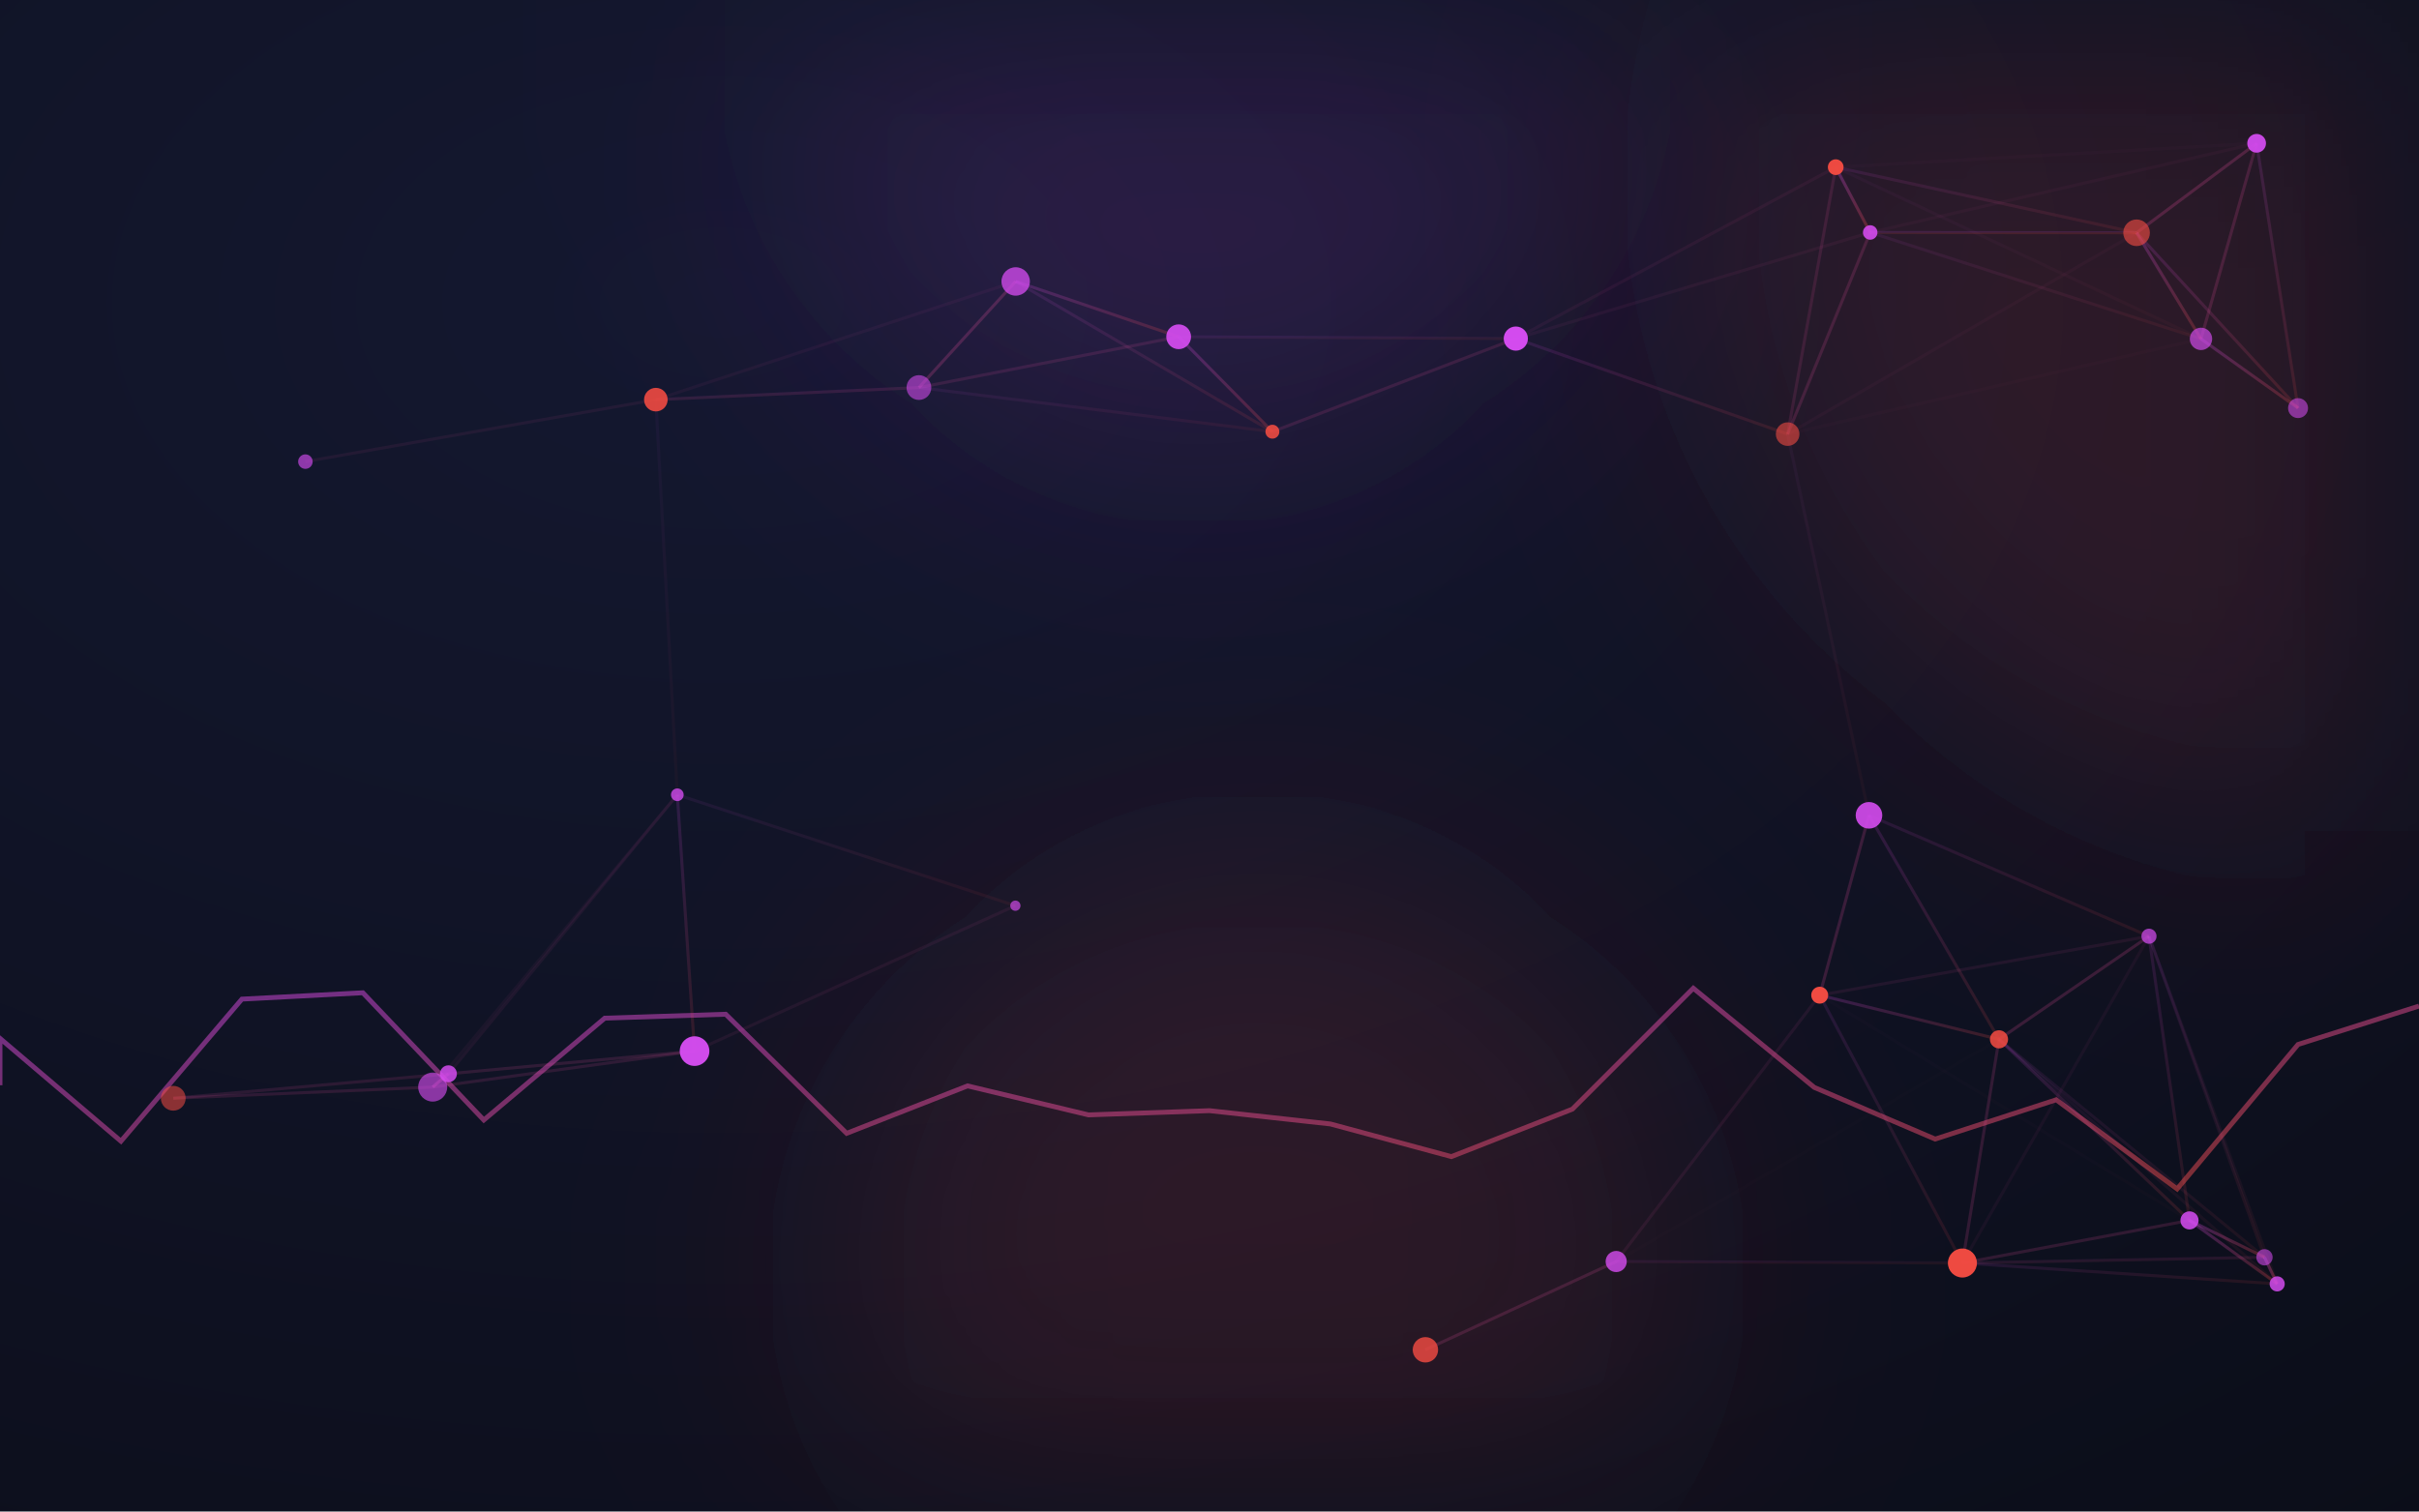
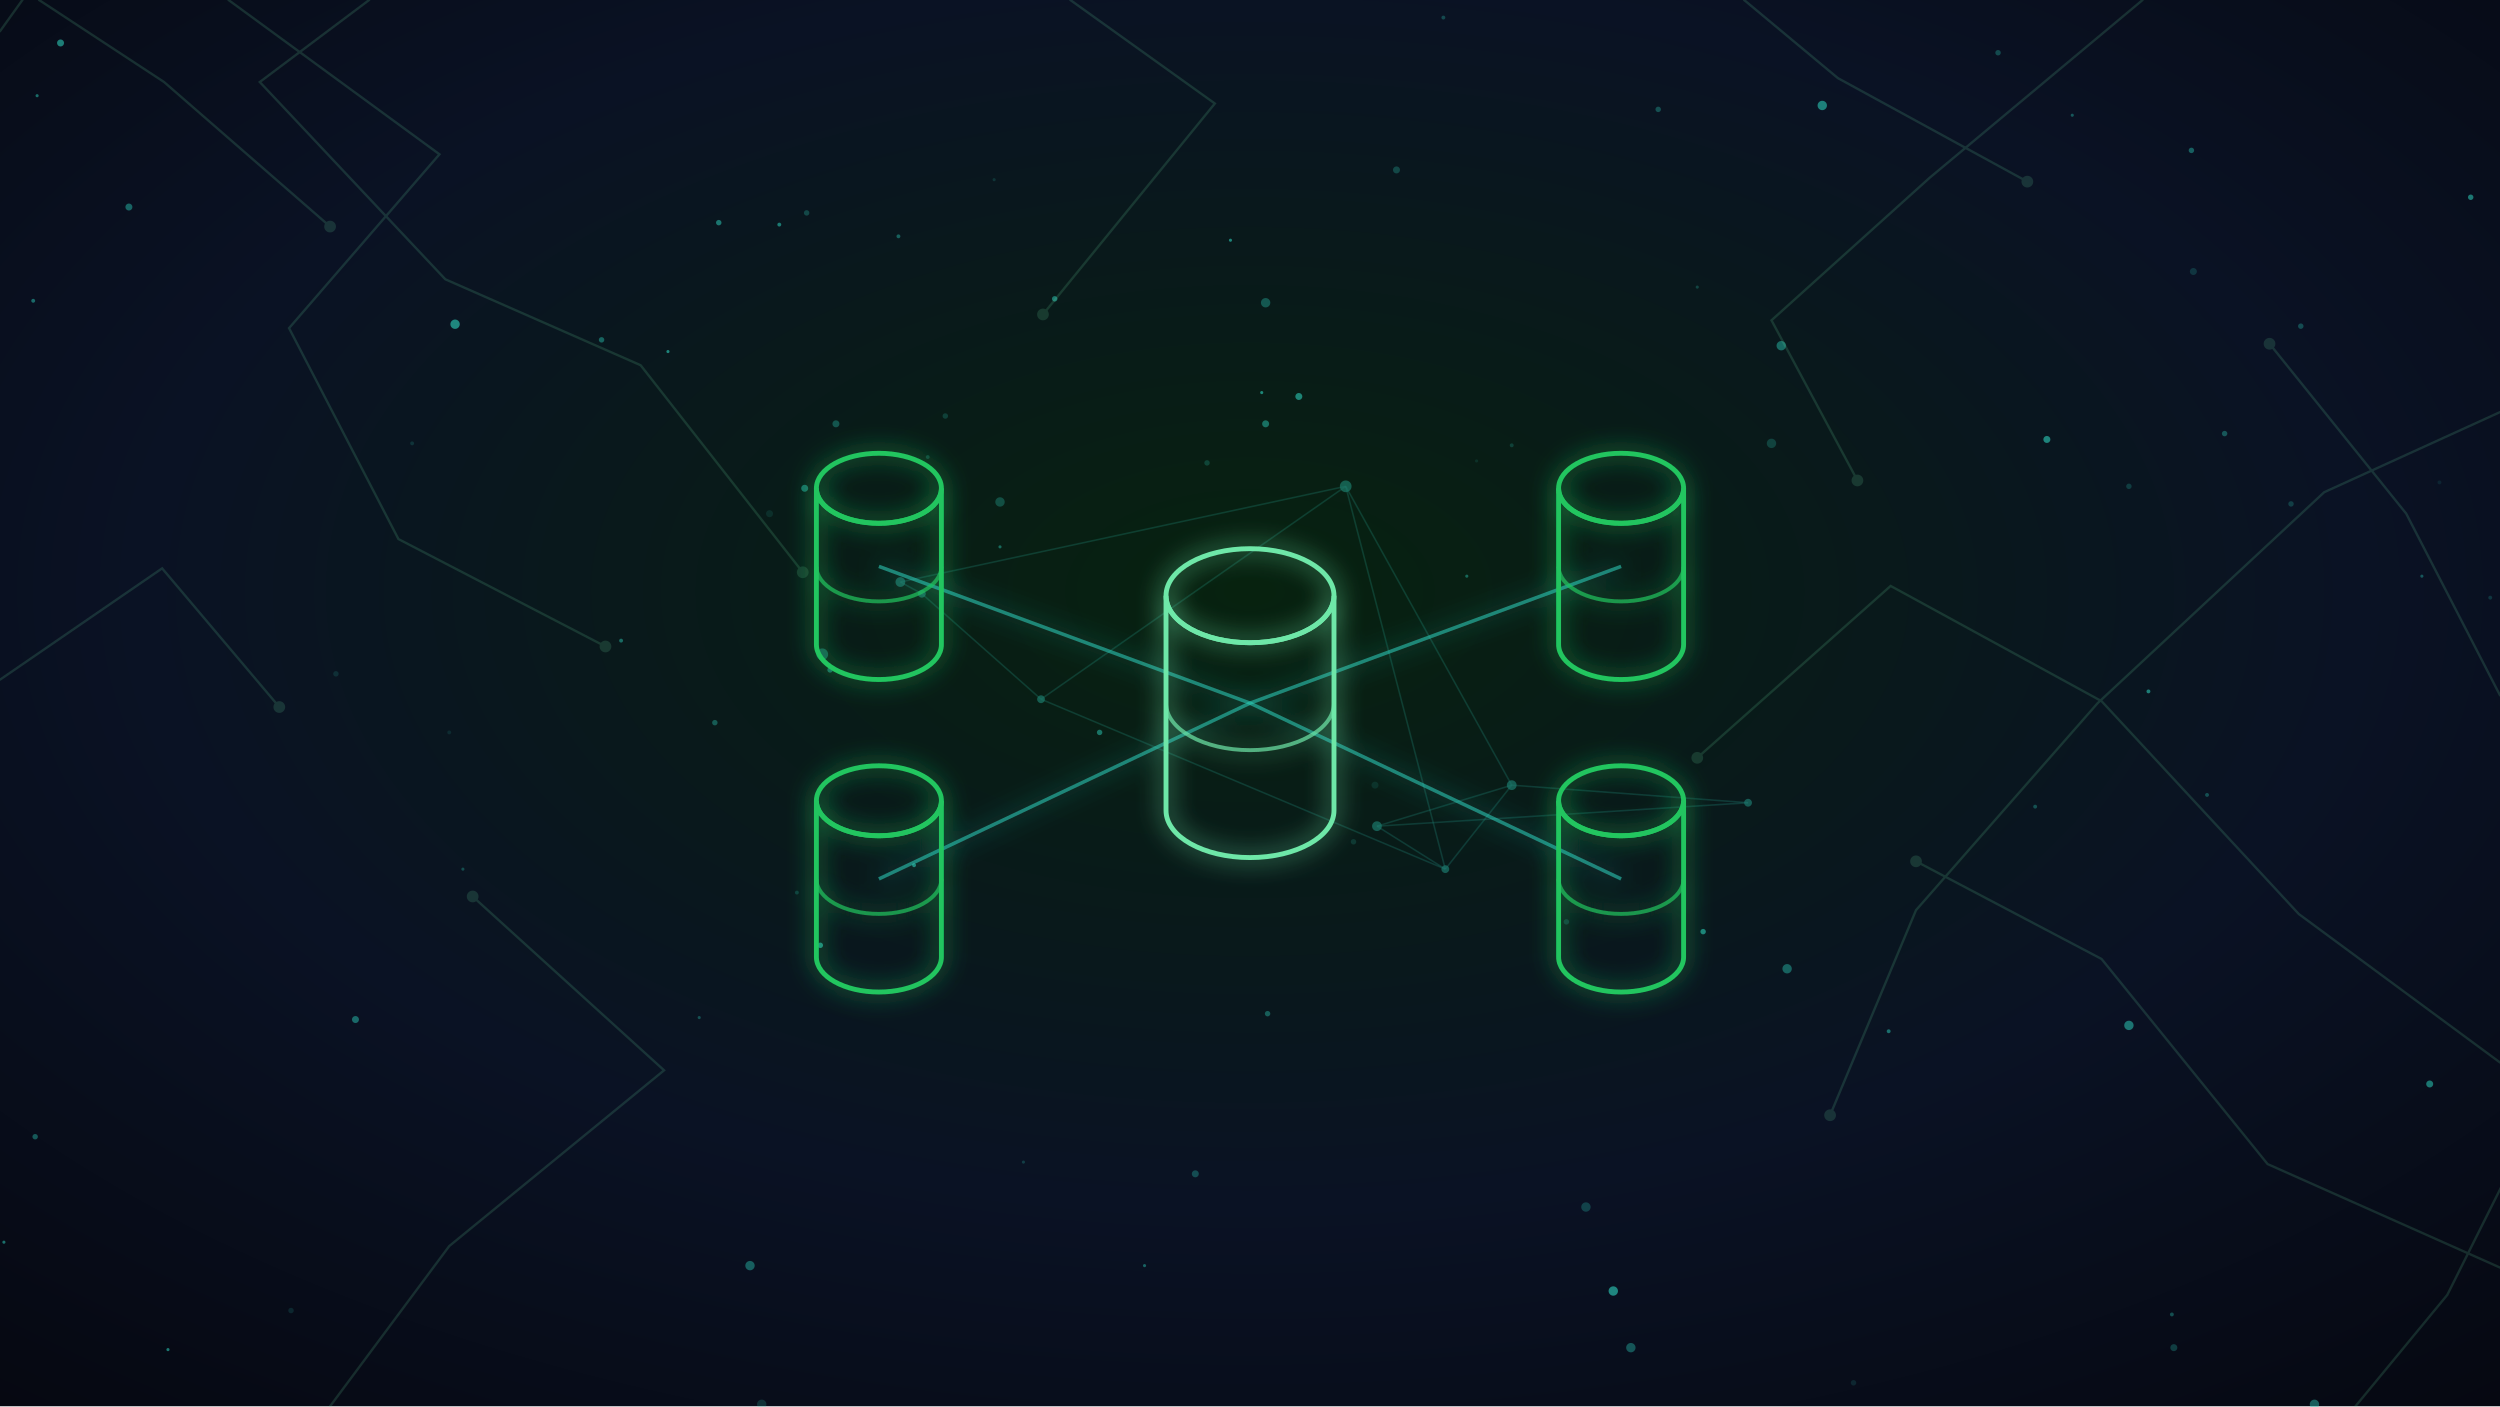
- <svg xmlns="http://www.w3.org/2000/svg" viewBox="0 0 800 500" role="img" aria-label="">
+ <svg xmlns="http://www.w3.org/2000/svg" viewBox="0 0 1280 720" width="1280" height="720">
  <defs>
-     <linearGradient id="lg" x1="0" y1="0" x2="1" y2="1">
-       <stop offset="0" stop-color="hsl(290 85% 62%)" />
-       <stop offset="1" stop-color="hsl(3 85% 60%)" />
+     <radialGradient id="bg" cx="50%" cy="42%" r="80%">
+       <stop offset="0%" stop-color="#07220f" />
+       <stop offset="55%" stop-color="#0a1224" />
+       <stop offset="100%" stop-color="#05070f" />
+     </radialGradient>
+     <linearGradient id="acc" x1="0" y1="0" x2="1" y2="1">
+       <stop offset="0%" stop-color="#6ee7a8" />
+       <stop offset="50%" stop-color="#2dd4bf" />
+       <stop offset="100%" stop-color="#22c55e" />
    </linearGradient>
-     <radialGradient id="bg" cx="0.3" cy="0.2" r="1.1">
-       <stop offset="0" stop-color="#141830" />
-       <stop offset="1" stop-color="#0b0d18" />
-     </radialGradient>
-     <filter id="blur" x="-60%" y="-60%" width="220%" height="220%">
-       <feGaussianBlur stdDeviation="46" />
+     <linearGradient id="accV" x1="0" y1="0" x2="0" y2="1">
+       <stop offset="0%" stop-color="#6ee7a8" />
+       <stop offset="100%" stop-color="#22c55e" />
+     </linearGradient>
+     <filter id="glow" x="-60%" y="-60%" width="220%" height="220%">
+       <feGaussianBlur stdDeviation="6" result="b" />
+       <feMerge>
+         <feMergeNode in="b" />
+         <feMergeNode in="SourceGraphic" />
+       </feMerge>
+     </filter>
+     <filter id="softglow" x="-80%" y="-80%" width="260%" height="260%">
+       <feGaussianBlur stdDeviation="14" result="b" />
+       <feMerge>
+         <feMergeNode in="b" />
+         <feMergeNode in="SourceGraphic" />
+       </feMerge>
    </filter>
  </defs>
-   <rect width="800" height="500" fill="url(#bg)" />
-   <circle cx="774" cy="60" r="215" fill="hsl(3 85% 60%)" fill-opacity="0.13" filter="url(#blur)" />
-   <circle cx="396" cy="17" r="137" fill="hsl(290 85% 62%)" fill-opacity="0.13" filter="url(#blur)" />
-   <circle cx="416" cy="422" r="140" fill="hsl(3 85% 60%)" fill-opacity="0.13" filter="url(#blur)" />
-   <path d="M 0 359 L 0 343.5 L 40 377.5 L 80 330.5 L 120 328.4 L 160 370.5 L 200 336.8 L 240 335.5 L 280 374.9 L 320 359.2 L 360 368.8 L 400 367.4 L 440 371.8 L 480 382.6 L 520 366.9 L 560 326.9 L 600 359.7 L 640 376.8 L 680 363.8 L 720 393.3 L 760 345.5 L 800 332.8" fill="none" stroke="url(#lg)" stroke-opacity="0.5" stroke-width="1.6" />
-   <line x1="471.4" y1="446.5" x2="534.5" y2="417.3" stroke="url(#lg)" stroke-opacity="0.182" stroke-width="1" />
-   <line x1="534.5" y1="417.3" x2="649.0" y2="417.8" stroke="url(#lg)" stroke-opacity="0.080" stroke-width="1" />
-   <line x1="534.5" y1="417.3" x2="661.1" y2="343.8" stroke="url(#lg)" stroke-opacity="0.008" stroke-width="1" />
-   <line x1="534.5" y1="417.3" x2="601.8" y2="329.2" stroke="url(#lg)" stroke-opacity="0.089" stroke-width="1" />
-   <line x1="335.9" y1="93.1" x2="389.8" y2="111.4" stroke="url(#lg)" stroke-opacity="0.211" stroke-width="1" />
-   <line x1="335.9" y1="93.1" x2="420.8" y2="142.8" stroke="url(#lg)" stroke-opacity="0.117" stroke-width="1" />
-   <line x1="335.9" y1="93.1" x2="303.9" y2="128.2" stroke="url(#lg)" stroke-opacity="0.232" stroke-width="1" />
-   <line x1="335.9" y1="93.1" x2="216.9" y2="132.2" stroke="url(#lg)" stroke-opacity="0.056" stroke-width="1" />
-   <line x1="649.0" y1="417.8" x2="748.9" y2="415.9" stroke="url(#lg)" stroke-opacity="0.114" stroke-width="1" />
-   <line x1="649.0" y1="417.8" x2="710.7" y2="309.7" stroke="url(#lg)" stroke-opacity="0.058" stroke-width="1" />
-   <line x1="649.0" y1="417.8" x2="661.1" y2="343.8" stroke="url(#lg)" stroke-opacity="0.170" stroke-width="1" />
-   <line x1="649.0" y1="417.8" x2="753.1" y2="424.7" stroke="url(#lg)" stroke-opacity="0.104" stroke-width="1" />
-   <line x1="649.0" y1="417.8" x2="601.8" y2="329.2" stroke="url(#lg)" stroke-opacity="0.113" stroke-width="1" />
-   <line x1="649.0" y1="417.8" x2="724.1" y2="403.7" stroke="url(#lg)" stroke-opacity="0.167" stroke-width="1" />
-   <line x1="389.8" y1="111.4" x2="420.8" y2="142.8" stroke="url(#lg)" stroke-opacity="0.240" stroke-width="1" />
-   <line x1="389.8" y1="111.4" x2="303.9" y2="128.2" stroke="url(#lg)" stroke-opacity="0.142" stroke-width="1" />
-   <line x1="389.8" y1="111.4" x2="501.3" y2="112.0" stroke="url(#lg)" stroke-opacity="0.087" stroke-width="1" />
-   <line x1="618.1" y1="269.7" x2="710.7" y2="309.7" stroke="url(#lg)" stroke-opacity="0.111" stroke-width="1" />
-   <line x1="618.1" y1="269.7" x2="661.1" y2="343.8" stroke="url(#lg)" stroke-opacity="0.146" stroke-width="1" />
-   <line x1="618.1" y1="269.7" x2="591.2" y2="143.6" stroke="url(#lg)" stroke-opacity="0.048" stroke-width="1" />
-   <line x1="618.1" y1="269.7" x2="601.8" y2="329.2" stroke="url(#lg)" stroke-opacity="0.200" stroke-width="1" />
-   <line x1="420.8" y1="142.8" x2="303.9" y2="128.2" stroke="url(#lg)" stroke-opacity="0.073" stroke-width="1" />
-   <line x1="420.8" y1="142.8" x2="501.3" y2="112.0" stroke="url(#lg)" stroke-opacity="0.145" stroke-width="1" />
-   <line x1="748.9" y1="415.9" x2="710.7" y2="309.7" stroke="url(#lg)" stroke-opacity="0.084" stroke-width="1" />
-   <line x1="748.9" y1="415.9" x2="661.1" y2="343.8" stroke="url(#lg)" stroke-opacity="0.082" stroke-width="1" />
-   <line x1="748.9" y1="415.9" x2="753.1" y2="424.7" stroke="url(#lg)" stroke-opacity="0.318" stroke-width="1" />
-   <line x1="748.9" y1="415.9" x2="724.1" y2="403.7" stroke="url(#lg)" stroke-opacity="0.277" stroke-width="1" />
-   <line x1="727.9" y1="112.1" x2="618.5" y2="76.9" stroke="url(#lg)" stroke-opacity="0.079" stroke-width="1" />
-   <line x1="727.9" y1="112.1" x2="746.3" y2="47.4" stroke="url(#lg)" stroke-opacity="0.187" stroke-width="1" />
-   <line x1="727.9" y1="112.1" x2="591.2" y2="143.6" stroke="url(#lg)" stroke-opacity="0.022" stroke-width="1" />
-   <line x1="727.9" y1="112.1" x2="607.1" y2="55.3" stroke="url(#lg)" stroke-opacity="0.037" stroke-width="1" />
-   <line x1="727.9" y1="112.1" x2="706.6" y2="77.0" stroke="url(#lg)" stroke-opacity="0.247" stroke-width="1" />
-   <line x1="727.9" y1="112.1" x2="760.0" y2="135.0" stroke="url(#lg)" stroke-opacity="0.251" stroke-width="1" />
-   <line x1="57.3" y1="363.3" x2="143.1" y2="359.6" stroke="url(#lg)" stroke-opacity="0.145" stroke-width="1" />
-   <line x1="57.3" y1="363.3" x2="148.3" y2="355.2" stroke="url(#lg)" stroke-opacity="0.133" stroke-width="1" />
-   <line x1="618.5" y1="76.9" x2="746.3" y2="47.4" stroke="url(#lg)" stroke-opacity="0.043" stroke-width="1" />
-   <line x1="618.5" y1="76.9" x2="591.2" y2="143.6" stroke="url(#lg)" stroke-opacity="0.177" stroke-width="1" />
-   <line x1="618.5" y1="76.9" x2="607.1" y2="55.3" stroke="url(#lg)" stroke-opacity="0.285" stroke-width="1" />
-   <line x1="618.5" y1="76.9" x2="706.6" y2="77.0" stroke="url(#lg)" stroke-opacity="0.140" stroke-width="1" />
-   <line x1="618.5" y1="76.9" x2="501.3" y2="112.0" stroke="url(#lg)" stroke-opacity="0.063" stroke-width="1" />
-   <line x1="710.7" y1="309.7" x2="661.1" y2="343.8" stroke="url(#lg)" stroke-opacity="0.204" stroke-width="1" />
-   <line x1="710.7" y1="309.7" x2="753.1" y2="424.7" stroke="url(#lg)" stroke-opacity="0.062" stroke-width="1" />
-   <line x1="710.7" y1="309.7" x2="601.8" y2="329.2" stroke="url(#lg)" stroke-opacity="0.089" stroke-width="1" />
-   <line x1="710.7" y1="309.7" x2="724.1" y2="403.7" stroke="url(#lg)" stroke-opacity="0.125" stroke-width="1" />
-   <line x1="661.1" y1="343.8" x2="753.1" y2="424.7" stroke="url(#lg)" stroke-opacity="0.062" stroke-width="1" />
-   <line x1="661.1" y1="343.8" x2="601.8" y2="329.2" stroke="url(#lg)" stroke-opacity="0.202" stroke-width="1" />
-   <line x1="661.1" y1="343.8" x2="724.1" y2="403.7" stroke="url(#lg)" stroke-opacity="0.143" stroke-width="1" />
-   <line x1="335.8" y1="299.6" x2="229.7" y2="347.7" stroke="url(#lg)" stroke-opacity="0.076" stroke-width="1" />
-   <line x1="335.8" y1="299.6" x2="224.0" y2="262.9" stroke="url(#lg)" stroke-opacity="0.073" stroke-width="1" />
-   <line x1="746.3" y1="47.4" x2="607.1" y2="55.3" stroke="url(#lg)" stroke-opacity="0.024" stroke-width="1" />
-   <line x1="746.3" y1="47.4" x2="706.6" y2="77.0" stroke="url(#lg)" stroke-opacity="0.228" stroke-width="1" />
-   <line x1="746.3" y1="47.4" x2="760.0" y2="135.0" stroke="url(#lg)" stroke-opacity="0.139" stroke-width="1" />
-   <line x1="591.2" y1="143.6" x2="607.1" y2="55.3" stroke="url(#lg)" stroke-opacity="0.137" stroke-width="1" />
-   <line x1="591.2" y1="143.6" x2="706.6" y2="77.0" stroke="url(#lg)" stroke-opacity="0.038" stroke-width="1" />
-   <line x1="591.2" y1="143.6" x2="501.3" y2="112.0" stroke="url(#lg)" stroke-opacity="0.124" stroke-width="1" />
-   <line x1="101.0" y1="152.7" x2="216.9" y2="132.2" stroke="url(#lg)" stroke-opacity="0.073" stroke-width="1" />
-   <line x1="143.1" y1="359.6" x2="229.7" y2="347.7" stroke="url(#lg)" stroke-opacity="0.142" stroke-width="1" />
-   <line x1="143.1" y1="359.6" x2="148.3" y2="355.2" stroke="url(#lg)" stroke-opacity="0.324" stroke-width="1" />
-   <line x1="143.1" y1="359.6" x2="224.0" y2="262.9" stroke="url(#lg)" stroke-opacity="0.054" stroke-width="1" />
-   <line x1="607.1" y1="55.3" x2="706.6" y2="77.0" stroke="url(#lg)" stroke-opacity="0.109" stroke-width="1" />
-   <line x1="607.1" y1="55.3" x2="501.3" y2="112.0" stroke="url(#lg)" stroke-opacity="0.068" stroke-width="1" />
-   <line x1="229.7" y1="347.7" x2="148.3" y2="355.2" stroke="url(#lg)" stroke-opacity="0.155" stroke-width="1" />
-   <line x1="229.7" y1="347.7" x2="224.0" y2="262.9" stroke="url(#lg)" stroke-opacity="0.148" stroke-width="1" />
-   <line x1="148.3" y1="355.2" x2="224.0" y2="262.9" stroke="url(#lg)" stroke-opacity="0.070" stroke-width="1" />
-   <line x1="706.6" y1="77.0" x2="760.0" y2="135.0" stroke="url(#lg)" stroke-opacity="0.161" stroke-width="1" />
-   <line x1="753.1" y1="424.7" x2="724.1" y2="403.7" stroke="url(#lg)" stroke-opacity="0.259" stroke-width="1" />
-   <line x1="224.0" y1="262.9" x2="216.9" y2="132.2" stroke="url(#lg)" stroke-opacity="0.043" stroke-width="1" />
-   <line x1="601.8" y1="329.2" x2="724.1" y2="403.7" stroke="url(#lg)" stroke-opacity="0.015" stroke-width="1" />
-   <line x1="303.9" y1="128.2" x2="216.9" y2="132.2" stroke="url(#lg)" stroke-opacity="0.143" stroke-width="1" />
-   <circle cx="471.4" cy="446.5" r="4.2" fill="hsl(3 85% 60%)" fill-opacity="0.82" />
-   <circle cx="534.5" cy="417.3" r="3.5" fill="hsl(290 85% 62%)" fill-opacity="0.80" />
-   <circle cx="335.9" cy="93.1" r="4.7" fill="hsl(290 85% 62%)" fill-opacity="0.76" />
-   <circle cx="649.0" cy="417.8" r="4.8" fill="hsl(3 85% 60%)" fill-opacity="0.99" />
-   <circle cx="389.8" cy="111.4" r="4.1" fill="hsl(290 85% 62%)" fill-opacity="0.92" />
-   <circle cx="618.1" cy="269.7" r="4.4" fill="hsl(290 85% 62%)" fill-opacity="0.90" />
-   <circle cx="420.8" cy="142.8" r="2.3" fill="hsl(3 85% 60%)" fill-opacity="0.89" />
-   <circle cx="748.9" cy="415.9" r="2.7" fill="hsl(290 85% 62%)" fill-opacity="0.57" />
-   <circle cx="727.9" cy="112.1" r="3.7" fill="hsl(290 85% 62%)" fill-opacity="0.66" />
-   <circle cx="57.3" cy="363.3" r="4.1" fill="hsl(3 85% 60%)" fill-opacity="0.55" />
-   <circle cx="618.5" cy="76.9" r="2.4" fill="hsl(290 85% 62%)" fill-opacity="0.89" />
-   <circle cx="710.7" cy="309.7" r="2.5" fill="hsl(290 85% 62%)" fill-opacity="0.71" />
-   <circle cx="661.1" cy="343.8" r="3.0" fill="hsl(3 85% 60%)" fill-opacity="0.87" />
-   <circle cx="335.8" cy="299.6" r="1.7" fill="hsl(290 85% 62%)" fill-opacity="0.66" />
-   <circle cx="746.3" cy="47.4" r="3.1" fill="hsl(290 85% 62%)" fill-opacity="0.93" />
-   <circle cx="591.2" cy="143.6" r="3.9" fill="hsl(3 85% 60%)" fill-opacity="0.59" />
-   <circle cx="101.0" cy="152.7" r="2.4" fill="hsl(290 85% 62%)" fill-opacity="0.64" />
-   <circle cx="143.1" cy="359.6" r="4.8" fill="hsl(290 85% 62%)" fill-opacity="0.62" />
-   <circle cx="607.1" cy="55.3" r="2.6" fill="hsl(3 85% 60%)" fill-opacity="0.98" />
-   <circle cx="229.7" cy="347.7" r="4.9" fill="hsl(290 85% 62%)" fill-opacity="0.97" />
-   <circle cx="148.3" cy="355.2" r="2.8" fill="hsl(290 85% 62%)" fill-opacity="0.84" />
-   <circle cx="706.6" cy="77.0" r="4.4" fill="hsl(3 85% 60%)" fill-opacity="0.62" />
-   <circle cx="753.1" cy="424.7" r="2.5" fill="hsl(290 85% 62%)" fill-opacity="0.84" />
-   <circle cx="224.0" cy="262.9" r="2.1" fill="hsl(290 85% 62%)" fill-opacity="0.79" />
-   <circle cx="601.8" cy="329.2" r="2.8" fill="hsl(3 85% 60%)" fill-opacity="1.00" />
-   <circle cx="724.1" cy="403.7" r="3.0" fill="hsl(290 85% 62%)" fill-opacity="0.86" />
-   <circle cx="303.9" cy="128.2" r="4.1" fill="hsl(290 85% 62%)" fill-opacity="0.57" />
-   <circle cx="216.9" cy="132.2" r="3.9" fill="hsl(3 85% 60%)" fill-opacity="0.90" />
-   <circle cx="501.3" cy="112.0" r="4.0" fill="hsl(290 85% 62%)" fill-opacity="0.99" />
-   <circle cx="760.0" cy="135.0" r="3.3" fill="hsl(290 85% 62%)" fill-opacity="0.56" />
+   <rect width="1280" height="720" fill="url(#bg)" />
+   <g fill="#2dd4bf">
+     <circle cx="1122" cy="77" r="1.4" opacity="0.4" />
+     <circle cx="1240" cy="295" r="0.8" opacity="0.36" />
+     <circle cx="704" cy="402" r="1.8" opacity="0.11" />
+     <circle cx="66" cy="106" r="1.8" opacity="0.43" />
+     <circle cx="715" cy="87" r="1.8" opacity="0.26" />
+     <circle cx="1244" cy="555" r="1.8" opacity="0.52" />
+     <circle cx="408" cy="457" r="1" opacity="0.21" />
+     <circle cx="835" cy="690" r="2.4" opacity="0.36" />
+     <circle cx="1113" cy="690" r="1.8" opacity="0.25" />
+     <circle cx="1048" cy="225" r="1.8" opacity="0.58" />
+     <circle cx="967" cy="528" r="1" opacity="0.48" />
+     <circle cx="612" cy="601" r="1.8" opacity="0.3" />
+     <circle cx="1265" cy="101" r="1.4" opacity="0.53" />
+     <circle cx="540" cy="153" r="1.4" opacity="0.5" />
+     <circle cx="1130" cy="407" r="1" opacity="0.31" />
+     <circle cx="872" cy="477" r="1.4" opacity="0.57" />
+     <circle cx="318" cy="328" r="1" opacity="0.44" />
+     <circle cx="31" cy="22" r="1.8" opacity="0.56" />
+     <circle cx="1123" cy="139" r="1.8" opacity="0.18" />
+     <circle cx="19" cy="49" r="0.8" opacity="0.48" />
+     <circle cx="630" cy="123" r="0.8" opacity="0.57" />
+     <circle cx="1061" cy="59" r="0.8" opacity="0.36" />
+     <circle cx="17" cy="154" r="1" opacity="0.46" />
+     <circle cx="756" cy="236" r="0.8" opacity="0.11" />
+     <circle cx="394" cy="263" r="1.8" opacity="0.11" />
+     <circle cx="399" cy="115" r="1" opacity="0.52" />
+     <circle cx="774" cy="228" r="1" opacity="0.2" />
+     <circle cx="1090" cy="249" r="1.4" opacity="0.21" />
+     <circle cx="2" cy="636" r="0.8" opacity="0.5" />
+     <circle cx="1173" cy="258" r="1.4" opacity="0.22" />
+     <circle cx="849" cy="56" r="1.4" opacity="0.31" />
+     <circle cx="1178" cy="167" r="1.4" opacity="0.3" />
+     <circle cx="237" cy="445" r="0.8" opacity="0.29" />
+     <circle cx="1023" cy="27" r="1.4" opacity="0.29" />
+     <circle cx="308" cy="174" r="1.4" opacity="0.41" />
+     <circle cx="826" cy="661" r="2.4" opacity="0.6" />
+     <circle cx="665" cy="203" r="1.8" opacity="0.56" />
+     <circle cx="907" cy="227" r="2.4" opacity="0.22" />
+     <circle cx="912" cy="177" r="2.4" opacity="0.43" />
+     <circle cx="342" cy="180" r="0.8" opacity="0.58" />
+     <circle cx="933" cy="54" r="2.4" opacity="0.56" />
+     <circle cx="949" cy="708" r="1.4" opacity="0.13" />
+     <circle cx="618" cy="237" r="1.4" opacity="0.21" />
+     <circle cx="390" cy="719" r="2.4" opacity="0.18" />
+     <circle cx="413" cy="109" r="1.4" opacity="0.26" />
+     <circle cx="739" cy="9" r="1" opacity="0.28" />
+     <circle cx="468" cy="443" r="1" opacity="0.57" />
+     <circle cx="512" cy="257" r="2.4" opacity="0.27" />
+     <circle cx="802" cy="472" r="1.4" opacity="0.2" />
+     <circle cx="233" cy="166" r="2.4" opacity="0.59" />
+     <circle cx="149" cy="671" r="1.4" opacity="0.14" />
+     <circle cx="211" cy="227" r="1" opacity="0.16" />
+     <circle cx="563" cy="375" r="1.4" opacity="0.47" />
+     <circle cx="586" cy="648" r="0.8" opacity="0.42" />
+     <circle cx="693" cy="431" r="1.4" opacity="0.16" />
+     <circle cx="751" cy="295" r="0.8" opacity="0.41" />
+     <circle cx="1100" cy="354" r="1" opacity="0.55" />
+     <circle cx="358" cy="521" r="0.8" opacity="0.32" />
+     <circle cx="648" cy="217" r="1.8" opacity="0.45" />
+     <circle cx="428" cy="217" r="1.8" opacity="0.32" />
+     <circle cx="1090" cy="525" r="2.4" opacity="0.51" />
+     <circle cx="412" cy="250" r="1.8" opacity="0.46" />
+     <circle cx="649" cy="519" r="1.4" opacity="0.37" />
+     <circle cx="1139" cy="222" r="1.4" opacity="0.35" />
+     <circle cx="475" cy="234" r="1" opacity="0.22" />
+     <circle cx="420" cy="484" r="1.4" opacity="0.6" />
+     <circle cx="86" cy="691" r="0.8" opacity="0.55" />
+     <circle cx="869" cy="147" r="0.8" opacity="0.24" />
+     <circle cx="1185" cy="719" r="2.4" opacity="0.42" />
+     <circle cx="812" cy="618" r="2.4" opacity="0.25" />
+     <circle cx="509" cy="92" r="0.8" opacity="0.16" />
+     <circle cx="1275" cy="306" r="1" opacity="0.19" />
+     <circle cx="648" cy="155" r="2.4" opacity="0.33" />
+     <circle cx="230" cy="375" r="1" opacity="0.11" />
+     <circle cx="1042" cy="413" r="1" opacity="0.31" />
+     <circle cx="182" cy="522" r="1.8" opacity="0.45" />
+     <circle cx="384" cy="648" r="2.4" opacity="0.4" />
+     <circle cx="646" cy="201" r="0.8" opacity="0.58" />
+     <circle cx="512" cy="280" r="0.8" opacity="0.42" />
+     <circle cx="172" cy="345" r="1.4" opacity="0.14" />
+     <circle cx="18" cy="582" r="1.4" opacity="0.38" />
+     <circle cx="1112" cy="673" r="1" opacity="0.33" />
+     <circle cx="425" cy="343" r="1.4" opacity="0.44" />
+     <circle cx="484" cy="213" r="1.4" opacity="0.2" />
+     <circle cx="1249" cy="247" r="1" opacity="0.1" />
+     <circle cx="366" cy="370" r="1.4" opacity="0.35" />
+     <circle cx="524" cy="595" r="0.8" opacity="0.22" />
+     <circle cx="915" cy="496" r="2.4" opacity="0.4" />
+     <circle cx="368" cy="114" r="1.4" opacity="0.5" />
+     <circle cx="460" cy="121" r="1" opacity="0.39" />
+   </g>
+   <g stroke="#6ee7a8" stroke-width="1.2" fill="none" opacity="0.16" stroke-linecap="round">
+     <path d="M 548 0 L 622 53 L 534 161" />
+     <circle cx="534" cy="161" r="3" fill="#6ee7a8" stroke="none" />
+     <path d="M 0 348 L 83 291 L 143 362" />
+     <circle cx="143" cy="362" r="3" fill="#6ee7a8" stroke="none" />
+     <path d="M 893 0 L 941 40 L 1038 93" />
+     <circle cx="1038" cy="93" r="3" fill="#6ee7a8" stroke="none" />
+     <path d="M 189 0 L 133 42 L 228 143 L 328 187 L 411 293" />
+     <circle cx="411" cy="293" r="3" fill="#6ee7a8" stroke="none" />
+     <path d="M 1280 211 L 1190 252 L 1074 360 L 981 466 L 937 571" />
+     <circle cx="937" cy="571" r="3" fill="#6ee7a8" stroke="none" />
+     <path d="M 169 720 L 230 638 L 340 548 L 242 459" />
+     <circle cx="242" cy="459" r="3" fill="#6ee7a8" stroke="none" />
+     <path d="M 0 16 L 86 -104 L 155 -189" />
+     <circle cx="155" cy="-189" r="3" fill="#6ee7a8" stroke="none" />
+     <path d="M 1280 544 L 1177 468 L 1076 359 L 968 300 L 869 388" />
+     <circle cx="869" cy="388" r="3" fill="#6ee7a8" stroke="none" />
+     <path d="M 20 0 L 84 42 L 169 116" />
+     <circle cx="169" cy="116" r="3" fill="#6ee7a8" stroke="none" />
+     <path d="M 1280 649 L 1161 596 L 1076 491 L 981 441" />
+     <circle cx="981" cy="441" r="3" fill="#6ee7a8" stroke="none" />
+     <path d="M 1097 0 L 988 91 L 907 164 L 951 246" />
+     <circle cx="951" cy="246" r="3" fill="#6ee7a8" stroke="none" />
+     <path d="M 1280 356 L 1232 263 L 1162 176" />
+     <circle cx="1162" cy="176" r="3" fill="#6ee7a8" stroke="none" />
+     <path d="M 117 0 L 225 79 L 148 168 L 204 276 L 310 331" />
+     <circle cx="310" cy="331" r="3" fill="#6ee7a8" stroke="none" />
+     <path d="M 1206 720 L 1253 663 L 1295 579 L 1392 501" />
+     <circle cx="1392" cy="501" r="3" fill="#6ee7a8" stroke="none" />
+   </g>
+   <g opacity="0.5">
+     <line x1="472.0" y1="304.0" x2="533.0" y2="358.0" stroke="#2dd4bf" stroke-width="0.8" opacity="0.35" />
+     <line x1="472.0" y1="304.0" x2="461.0" y2="298.0" stroke="#2dd4bf" stroke-width="0.8" opacity="0.35" />
+     <line x1="533.0" y1="358.0" x2="689.0" y2="249.0" stroke="#2dd4bf" stroke-width="0.8" opacity="0.35" />
+     <line x1="533.0" y1="358.0" x2="740.0" y2="445.0" stroke="#2dd4bf" stroke-width="0.8" opacity="0.35" />
+     <line x1="461.0" y1="298.0" x2="689.0" y2="249.0" stroke="#2dd4bf" stroke-width="0.8" opacity="0.35" />
+     <line x1="689.0" y1="249.0" x2="740.0" y2="445.0" stroke="#2dd4bf" stroke-width="0.8" opacity="0.35" />
+     <line x1="689.0" y1="249.0" x2="774.0" y2="402.0" stroke="#2dd4bf" stroke-width="0.8" opacity="0.35" />
+     <line x1="740.0" y1="445.0" x2="774.0" y2="402.0" stroke="#2dd4bf" stroke-width="0.8" opacity="0.35" />
+     <line x1="740.0" y1="445.0" x2="705.0" y2="423.0" stroke="#2dd4bf" stroke-width="0.8" opacity="0.35" />
+     <line x1="774.0" y1="402.0" x2="895.0" y2="411.0" stroke="#2dd4bf" stroke-width="0.8" opacity="0.35" />
+     <line x1="774.0" y1="402.0" x2="705.0" y2="423.0" stroke="#2dd4bf" stroke-width="0.8" opacity="0.35" />
+     <line x1="895.0" y1="411.0" x2="705.0" y2="423.0" stroke="#2dd4bf" stroke-width="0.8" opacity="0.35" />
+     <circle cx="472.0" cy="304.0" r="2" fill="#2dd4bf" opacity="0.7" />
+     <circle cx="533.0" cy="358.0" r="2" fill="#2dd4bf" opacity="0.7" />
+     <circle cx="461.0" cy="298.0" r="2.5" fill="#2dd4bf" opacity="0.7" />
+     <circle cx="689.0" cy="249.0" r="3" fill="#2dd4bf" opacity="0.7" />
+     <circle cx="740.0" cy="445.0" r="2" fill="#2dd4bf" opacity="0.7" />
+     <circle cx="774.0" cy="402.0" r="2.5" fill="#2dd4bf" opacity="0.7" />
+     <circle cx="895.0" cy="411.0" r="2" fill="#2dd4bf" opacity="0.7" />
+     <circle cx="705.0" cy="423.0" r="2.5" fill="#2dd4bf" opacity="0.7" />
+     <circle cx="421.0" cy="335.0" r="3" fill="#2dd4bf" opacity="0.7" />
+   </g>
+   <g filter="url(#glow)">
+     <line x1="640.0" y1="360.0" x2="450.0" y2="290.0" stroke="#2dd4bf" stroke-width="1.8" opacity="0.55" />
+     <line x1="640.0" y1="360.0" x2="830.0" y2="290.0" stroke="#2dd4bf" stroke-width="1.8" opacity="0.55" />
+     <line x1="640.0" y1="360.0" x2="450.0" y2="450.0" stroke="#2dd4bf" stroke-width="1.8" opacity="0.55" />
+     <line x1="640.0" y1="360.0" x2="830.0" y2="450.0" stroke="#2dd4bf" stroke-width="1.8" opacity="0.55" />
+     <path d="M 597.0 305.0 A 43.0 24.08 0 0 0 683.0 305.0 L 683.0 415.0 A 43.0 24.08 0 0 1 597.0 415.0 Z" fill="none" stroke="#6ee7a8" stroke-width="2.5" />
+     <ellipse cx="640.0" cy="305.0" rx="43.0" ry="24.08" fill="none" stroke="#6ee7a8" stroke-width="2.5" />
+     <path d="M 597.0 360.0 A 43.0 24.08 0 0 0 683.0 360.0" fill="none" stroke="#6ee7a8" stroke-width="2" opacity="0.7" />
+     <path d="M 418.0 250.0 A 32.0 17.92 0 0 0 482.0 250.0 L 482.0 330.0 A 32.0 17.92 0 0 1 418.0 330.0 Z" fill="none" stroke="#22c55e" stroke-width="2.5" />
+     <ellipse cx="450.0" cy="250.0" rx="32.0" ry="17.92" fill="none" stroke="#22c55e" stroke-width="2.5" />
+     <path d="M 418.0 290.0 A 32.0 17.92 0 0 0 482.0 290.0" fill="none" stroke="#22c55e" stroke-width="2" opacity="0.7" />
+     <path d="M 798.0 250.0 A 32.0 17.92 0 0 0 862.0 250.0 L 862.0 330.0 A 32.0 17.92 0 0 1 798.0 330.0 Z" fill="none" stroke="#22c55e" stroke-width="2.5" />
+     <ellipse cx="830.0" cy="250.0" rx="32.0" ry="17.92" fill="none" stroke="#22c55e" stroke-width="2.5" />
+     <path d="M 798.0 290.0 A 32.0 17.92 0 0 0 862.0 290.0" fill="none" stroke="#22c55e" stroke-width="2" opacity="0.7" />
+     <path d="M 418.0 410.0 A 32.0 17.92 0 0 0 482.0 410.0 L 482.0 490.0 A 32.0 17.92 0 0 1 418.0 490.0 Z" fill="none" stroke="#22c55e" stroke-width="2.5" />
+     <ellipse cx="450.0" cy="410.0" rx="32.0" ry="17.92" fill="none" stroke="#22c55e" stroke-width="2.5" />
+     <path d="M 418.0 450.0 A 32.0 17.92 0 0 0 482.0 450.0" fill="none" stroke="#22c55e" stroke-width="2" opacity="0.7" />
+     <path d="M 798.0 410.0 A 32.0 17.92 0 0 0 862.0 410.0 L 862.0 490.0 A 32.0 17.92 0 0 1 798.0 490.0 Z" fill="none" stroke="#22c55e" stroke-width="2.5" />
+     <ellipse cx="830.0" cy="410.0" rx="32.0" ry="17.92" fill="none" stroke="#22c55e" stroke-width="2.5" />
+     <path d="M 798.0 450.0 A 32.0 17.92 0 0 0 862.0 450.0" fill="none" stroke="#22c55e" stroke-width="2" opacity="0.7" />
+   </g>
</svg>
